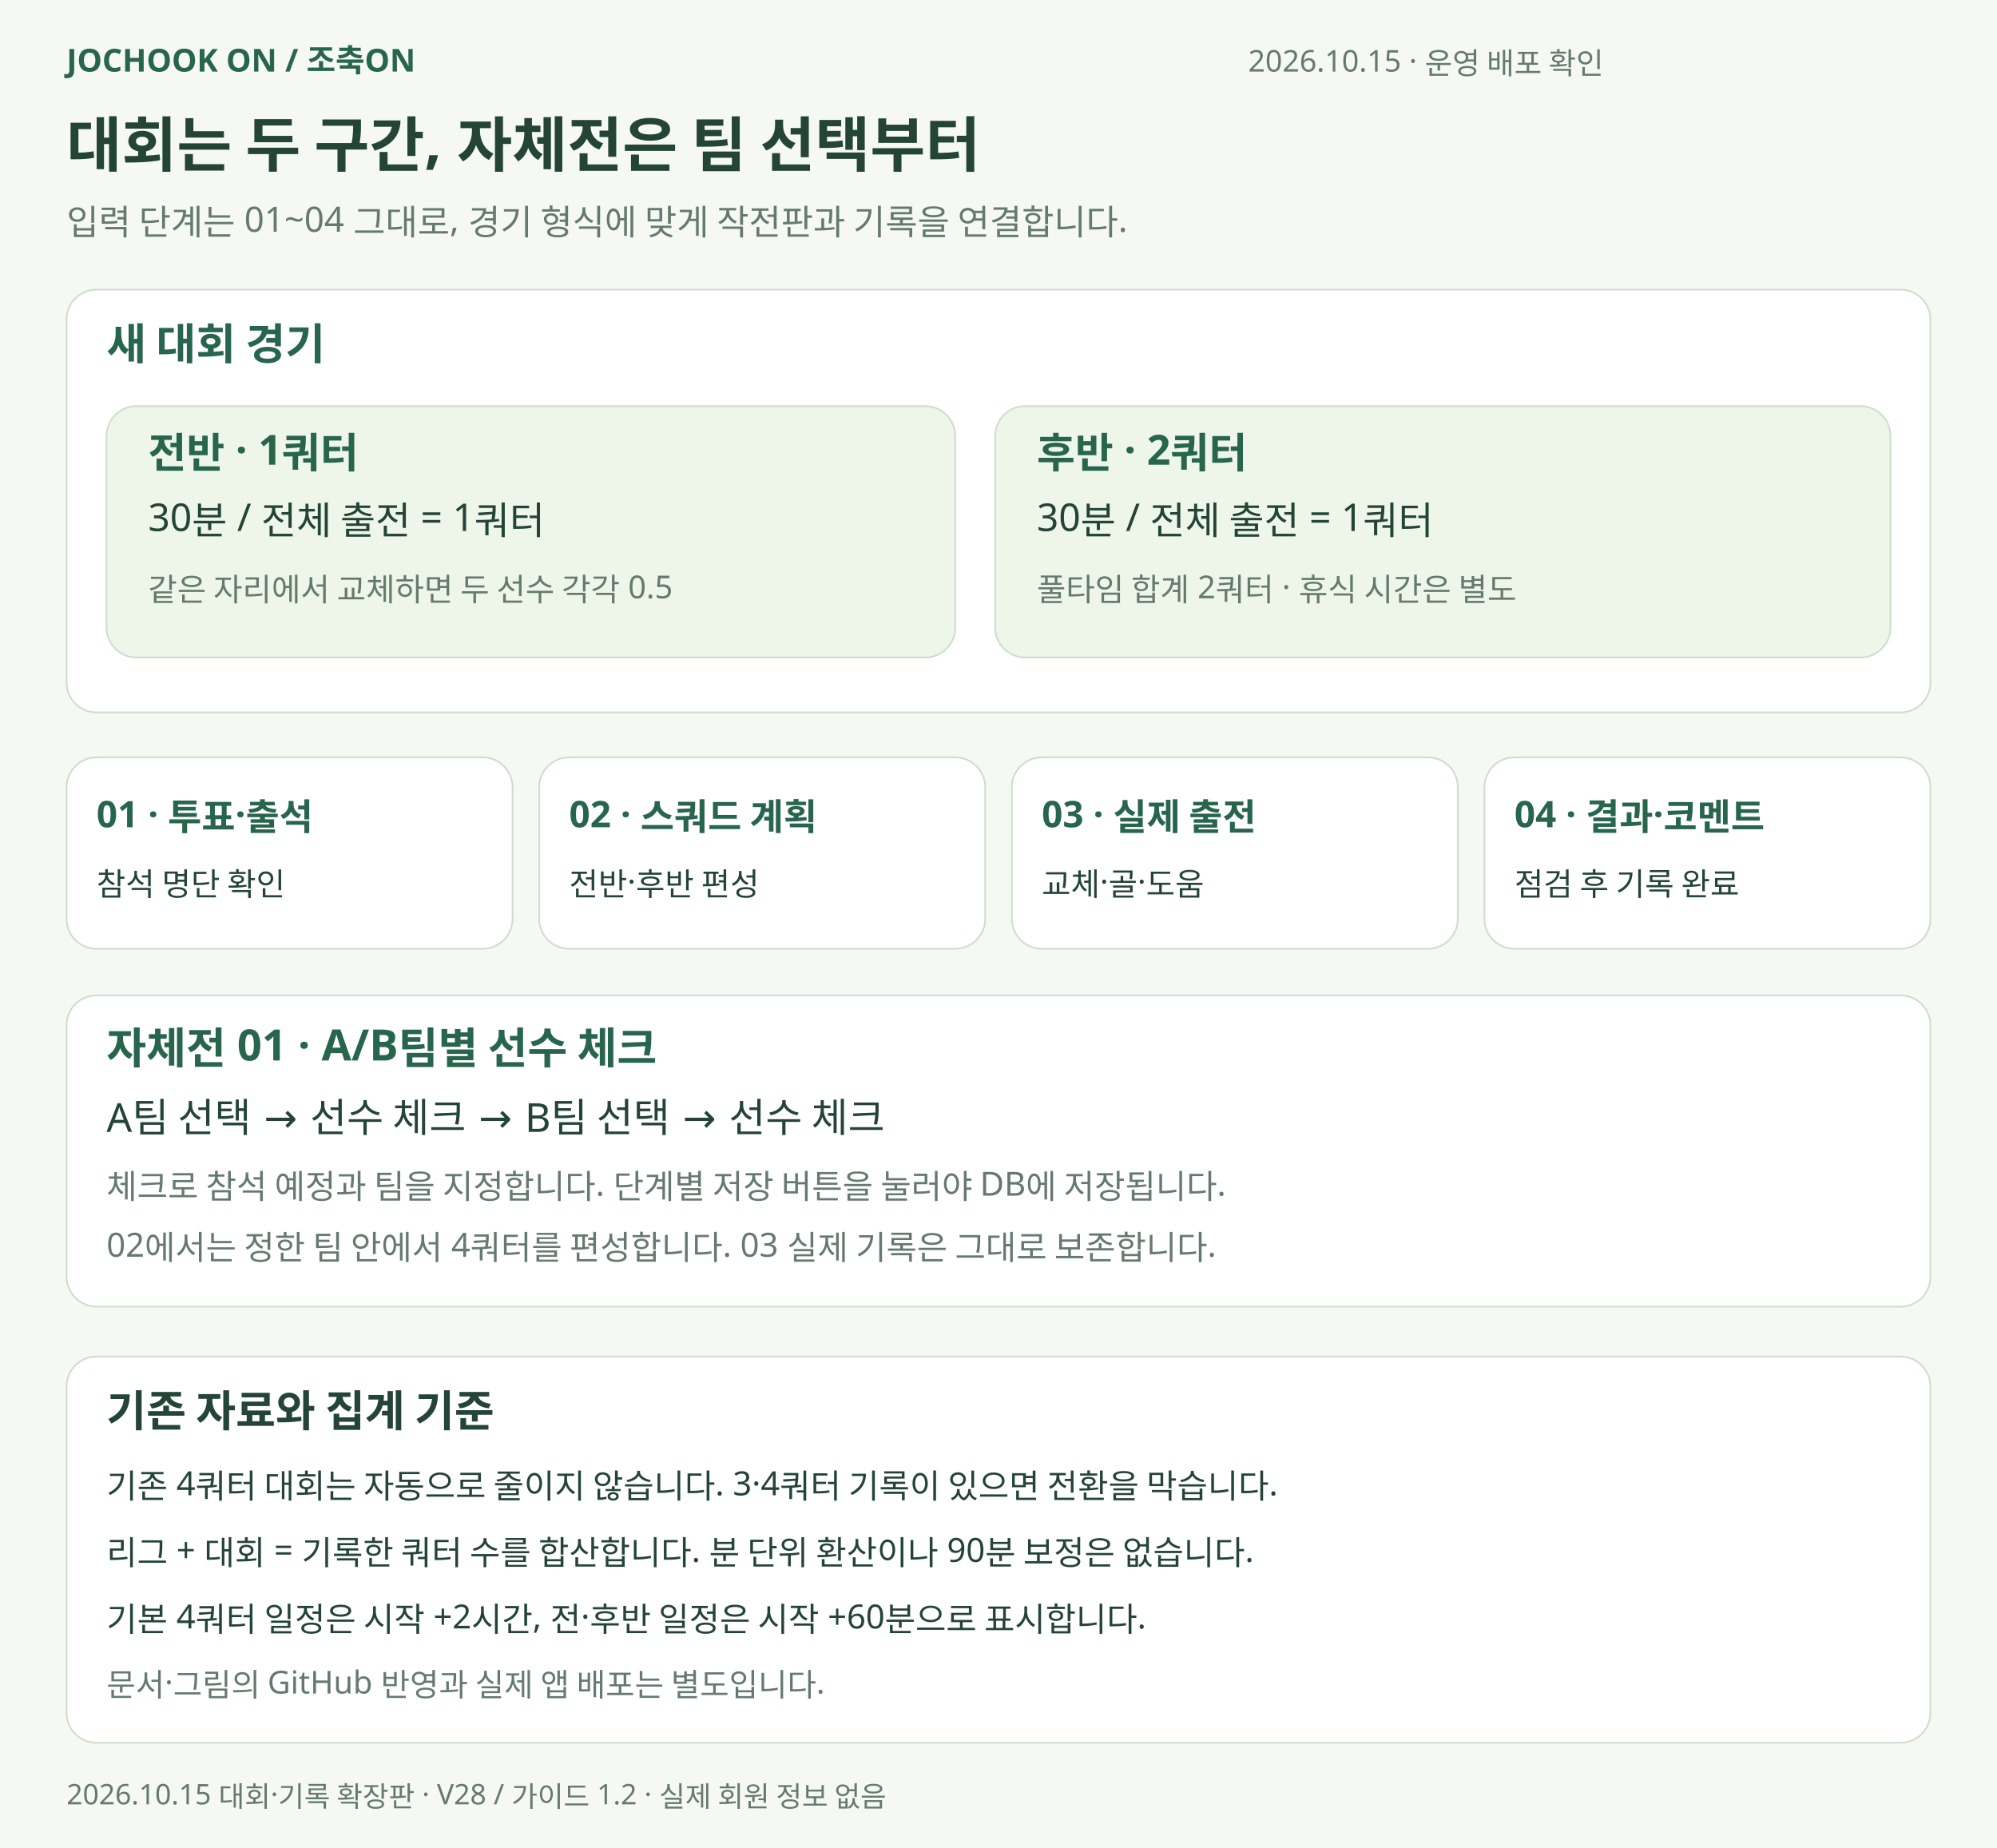
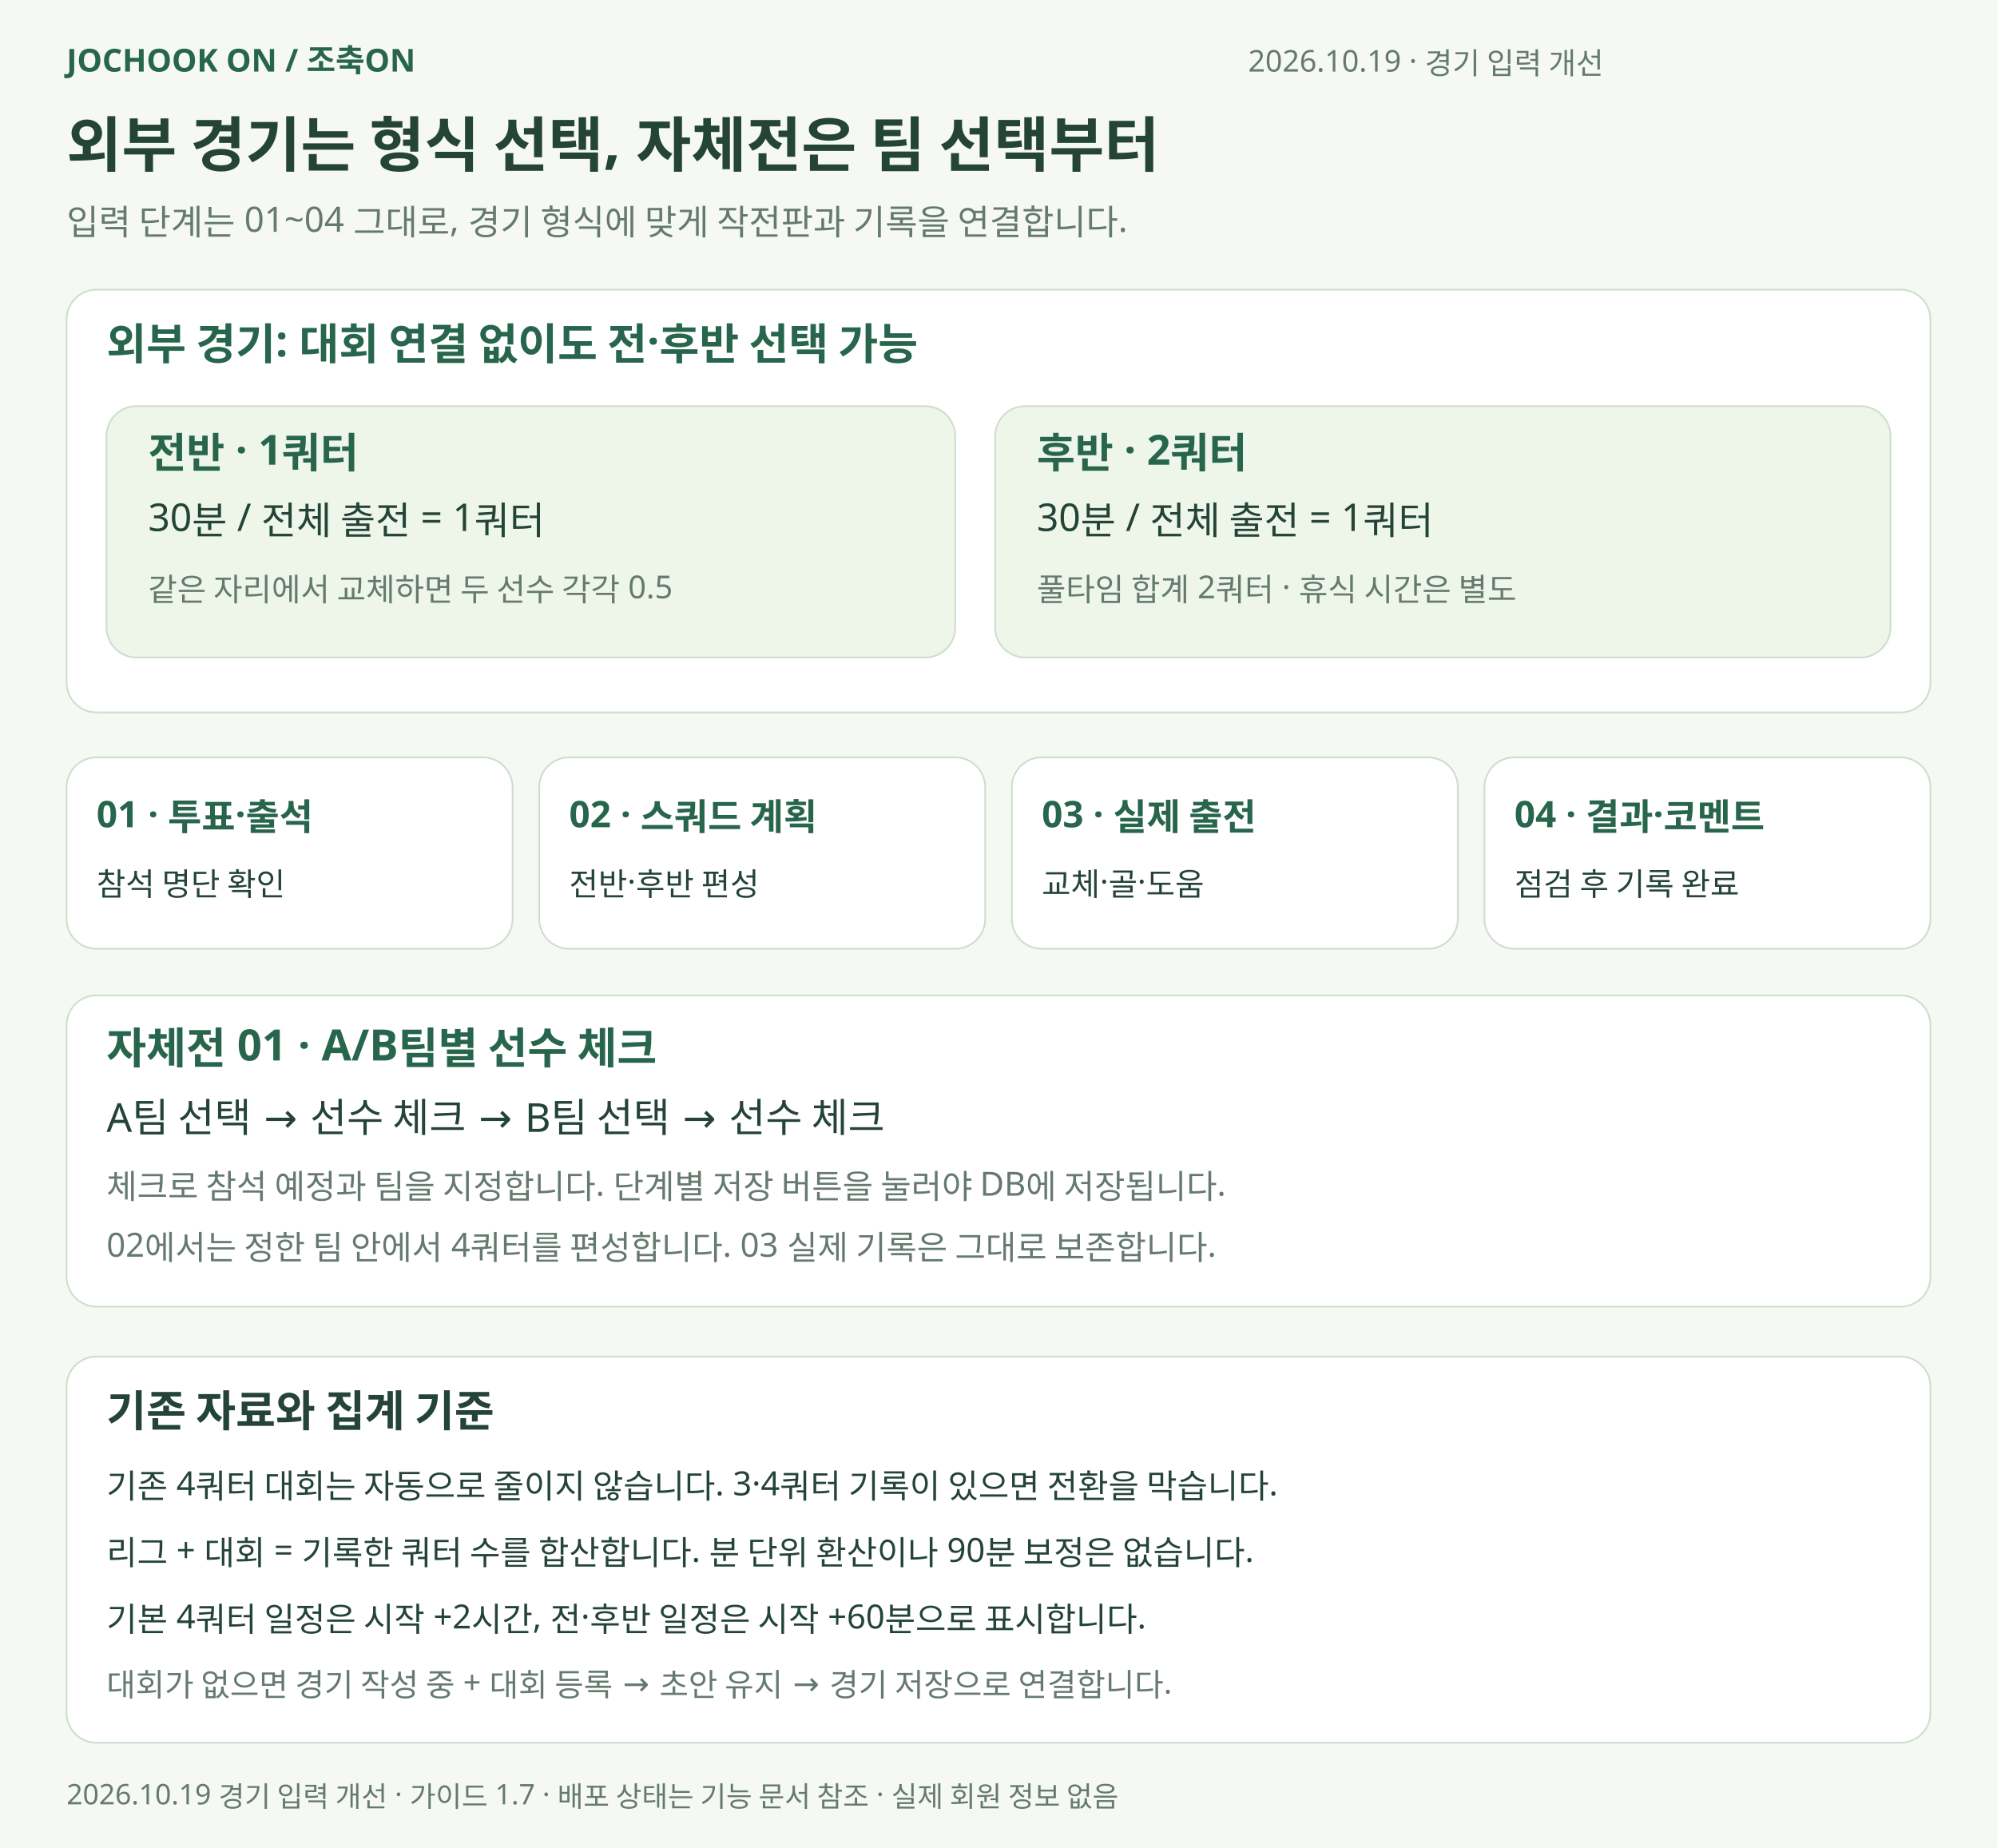
<svg xmlns="http://www.w3.org/2000/svg" width="1200" height="1110" viewBox="0 0 1200 1110" role="img" aria-labelledby="title desc">
  <rect width="1200" height="1110" fill="#f5f8f3" />
  <g font-family="Malgun Gothic, Apple SD Gothic Neo, sans-serif">
    <text x="40" y="43" fill="#28654d" font-size="19" font-weight="700">JOCHOOK ON / 조축ON</text>
-     <text x="750" y="43" fill="#657a6f" font-size="18" font-weight="400">2026.10.15 · 운영 배포 확인</text>
-     <text x="40" y="100" fill="#244438" font-size="36" font-weight="700">대회는 두 구간, 자체전은 팀 선택부터</text>
+     <text x="750" y="43" fill="#657a6f" font-size="18" font-weight="400">2026.10.19 · 경기 입력 개선</text>
+     <text x="40" y="100" fill="#244438" font-size="36" font-weight="700">외부 경기는 형식 선택, 자체전은 팀 선택부터</text>
    <text x="40" y="141" fill="#657a6f" font-size="21" font-weight="400">입력 단계는 01~04 그대로, 경기 형식에 맞게 작전판과 기록을 연결합니다.</text>
    <rect x="40" y="174" width="1120" height="254" rx="18" fill="#fff" stroke="#ceddce" />
-     <text x="64" y="216" fill="#28654d" font-size="26" font-weight="700">새 대회 경기</text>
+     <text x="64" y="216" fill="#28654d" font-size="26" font-weight="700">외부 경기: 대회 연결 없이도 전·후반 선택 가능</text>
    <rect x="64" y="244" width="510" height="151" rx="18" fill="#eef5e9" stroke="#ceddce" />
    <rect x="598" y="244" width="538" height="151" rx="18" fill="#eef5e9" stroke="#ceddce" />
    <text x="89" y="281" fill="#28654d" font-size="25" font-weight="700">전반 · 1쿼터</text>
    <text x="89" y="319" fill="#244438" font-size="23" font-weight="400">30분 / 전체 출전 = 1쿼터</text>
    <text x="89" y="361" fill="#657a6f" font-size="19" font-weight="400">같은 자리에서 교체하면 두 선수 각각 0.5</text>
    <text x="623" y="281" fill="#28654d" font-size="25" font-weight="700">후반 · 2쿼터</text>
    <text x="623" y="319" fill="#244438" font-size="23" font-weight="400">30분 / 전체 출전 = 1쿼터</text>
    <text x="623" y="361" fill="#657a6f" font-size="19" font-weight="400">풀타임 합계 2쿼터 · 휴식 시간은 별도</text>
    <rect x="40" y="455" width="268" height="115" rx="18" fill="#fff" stroke="#ceddce" />
    <text x="58" y="497" fill="#28654d" font-size="22" font-weight="700">01 · 투표·출석</text>
    <text x="58" y="538" fill="#244438" font-size="19" font-weight="400">참석 명단 확인</text>
    <rect x="324" y="455" width="268" height="115" rx="18" fill="#fff" stroke="#ceddce" />
    <text x="342" y="497" fill="#28654d" font-size="22" font-weight="700">02 · 스쿼드 계획</text>
    <text x="342" y="538" fill="#244438" font-size="19" font-weight="400">전반·후반 편성</text>
    <rect x="608" y="455" width="268" height="115" rx="18" fill="#fff" stroke="#ceddce" />
    <text x="626" y="497" fill="#28654d" font-size="22" font-weight="700">03 · 실제 출전</text>
    <text x="626" y="538" fill="#244438" font-size="19" font-weight="400">교체·골·도움</text>
    <rect x="892" y="455" width="268" height="115" rx="18" fill="#fff" stroke="#ceddce" />
    <text x="910" y="497" fill="#28654d" font-size="22" font-weight="700">04 · 결과·코멘트</text>
    <text x="910" y="538" fill="#244438" font-size="19" font-weight="400">점검 후 기록 완료</text>
    <rect x="40" y="598" width="1120" height="187" rx="18" fill="#fff" stroke="#ceddce" />
    <text x="64" y="639" fill="#28654d" font-size="26" font-weight="700">자체전 01 · A/B팀별 선수 체크</text>
    <text x="64" y="680" fill="#244438" font-size="24" font-weight="400">A팀 선택 → 선수 체크 → B팀 선택 → 선수 체크</text>
    <text x="64" y="720" fill="#657a6f" font-size="20" font-weight="400">체크로 참석 예정과 팀을 지정합니다. 단계별 저장 버튼을 눌러야 DB에 저장됩니다.</text>
    <text x="64" y="755" fill="#657a6f" font-size="20" font-weight="400">02에서는 정한 팀 안에서 4쿼터를 편성합니다. 03 실제 기록은 그대로 보존합니다.</text>
    <rect x="40" y="815" width="1120" height="232" rx="18" fill="#fff" stroke="#ceddce" />
    <text x="64" y="857" fill="#244438" font-size="26" font-weight="700">기존 자료와 집계 기준</text>
    <text x="64" y="900" fill="#244438" font-size="20" font-weight="400">기존 4쿼터 대회는 자동으로 줄이지 않습니다. 3·4쿼터 기록이 있으면 전환을 막습니다.</text>
    <text x="64" y="940" fill="#244438" font-size="20" font-weight="400">리그 + 대회 = 기록한 쿼터 수를 합산합니다. 분 단위 환산이나 90분 보정은 없습니다.</text>
    <text x="64" y="980" fill="#244438" font-size="20" font-weight="400">기본 4쿼터 일정은 시작 +2시간, 전·후반 일정은 시작 +60분으로 표시합니다.</text>
-     <text x="64" y="1019" fill="#657a6f" font-size="19" font-weight="400">문서·그림의 GitHub 반영과 실제 앱 배포는 별도입니다.</text>
-     <text x="40" y="1084" fill="#657a6f" font-size="17" font-weight="400">2026.10.15 대회·기록 확장판 · V28 / 가이드 1.2 · 실제 회원 정보 없음</text>
+     <text x="64" y="1019" fill="#657a6f" font-size="19" font-weight="400">대회가 없으면 경기 작성 중 + 대회 등록 → 초안 유지 → 경기 저장으로 연결합니다.</text>
+     <text x="40" y="1084" fill="#657a6f" font-size="17" font-weight="400">2026.10.19 경기 입력 개선 · 가이드 1.7 · 배포 상태는 기능 문서 참조 · 실제 회원 정보 없음</text>
  </g>
</svg>
